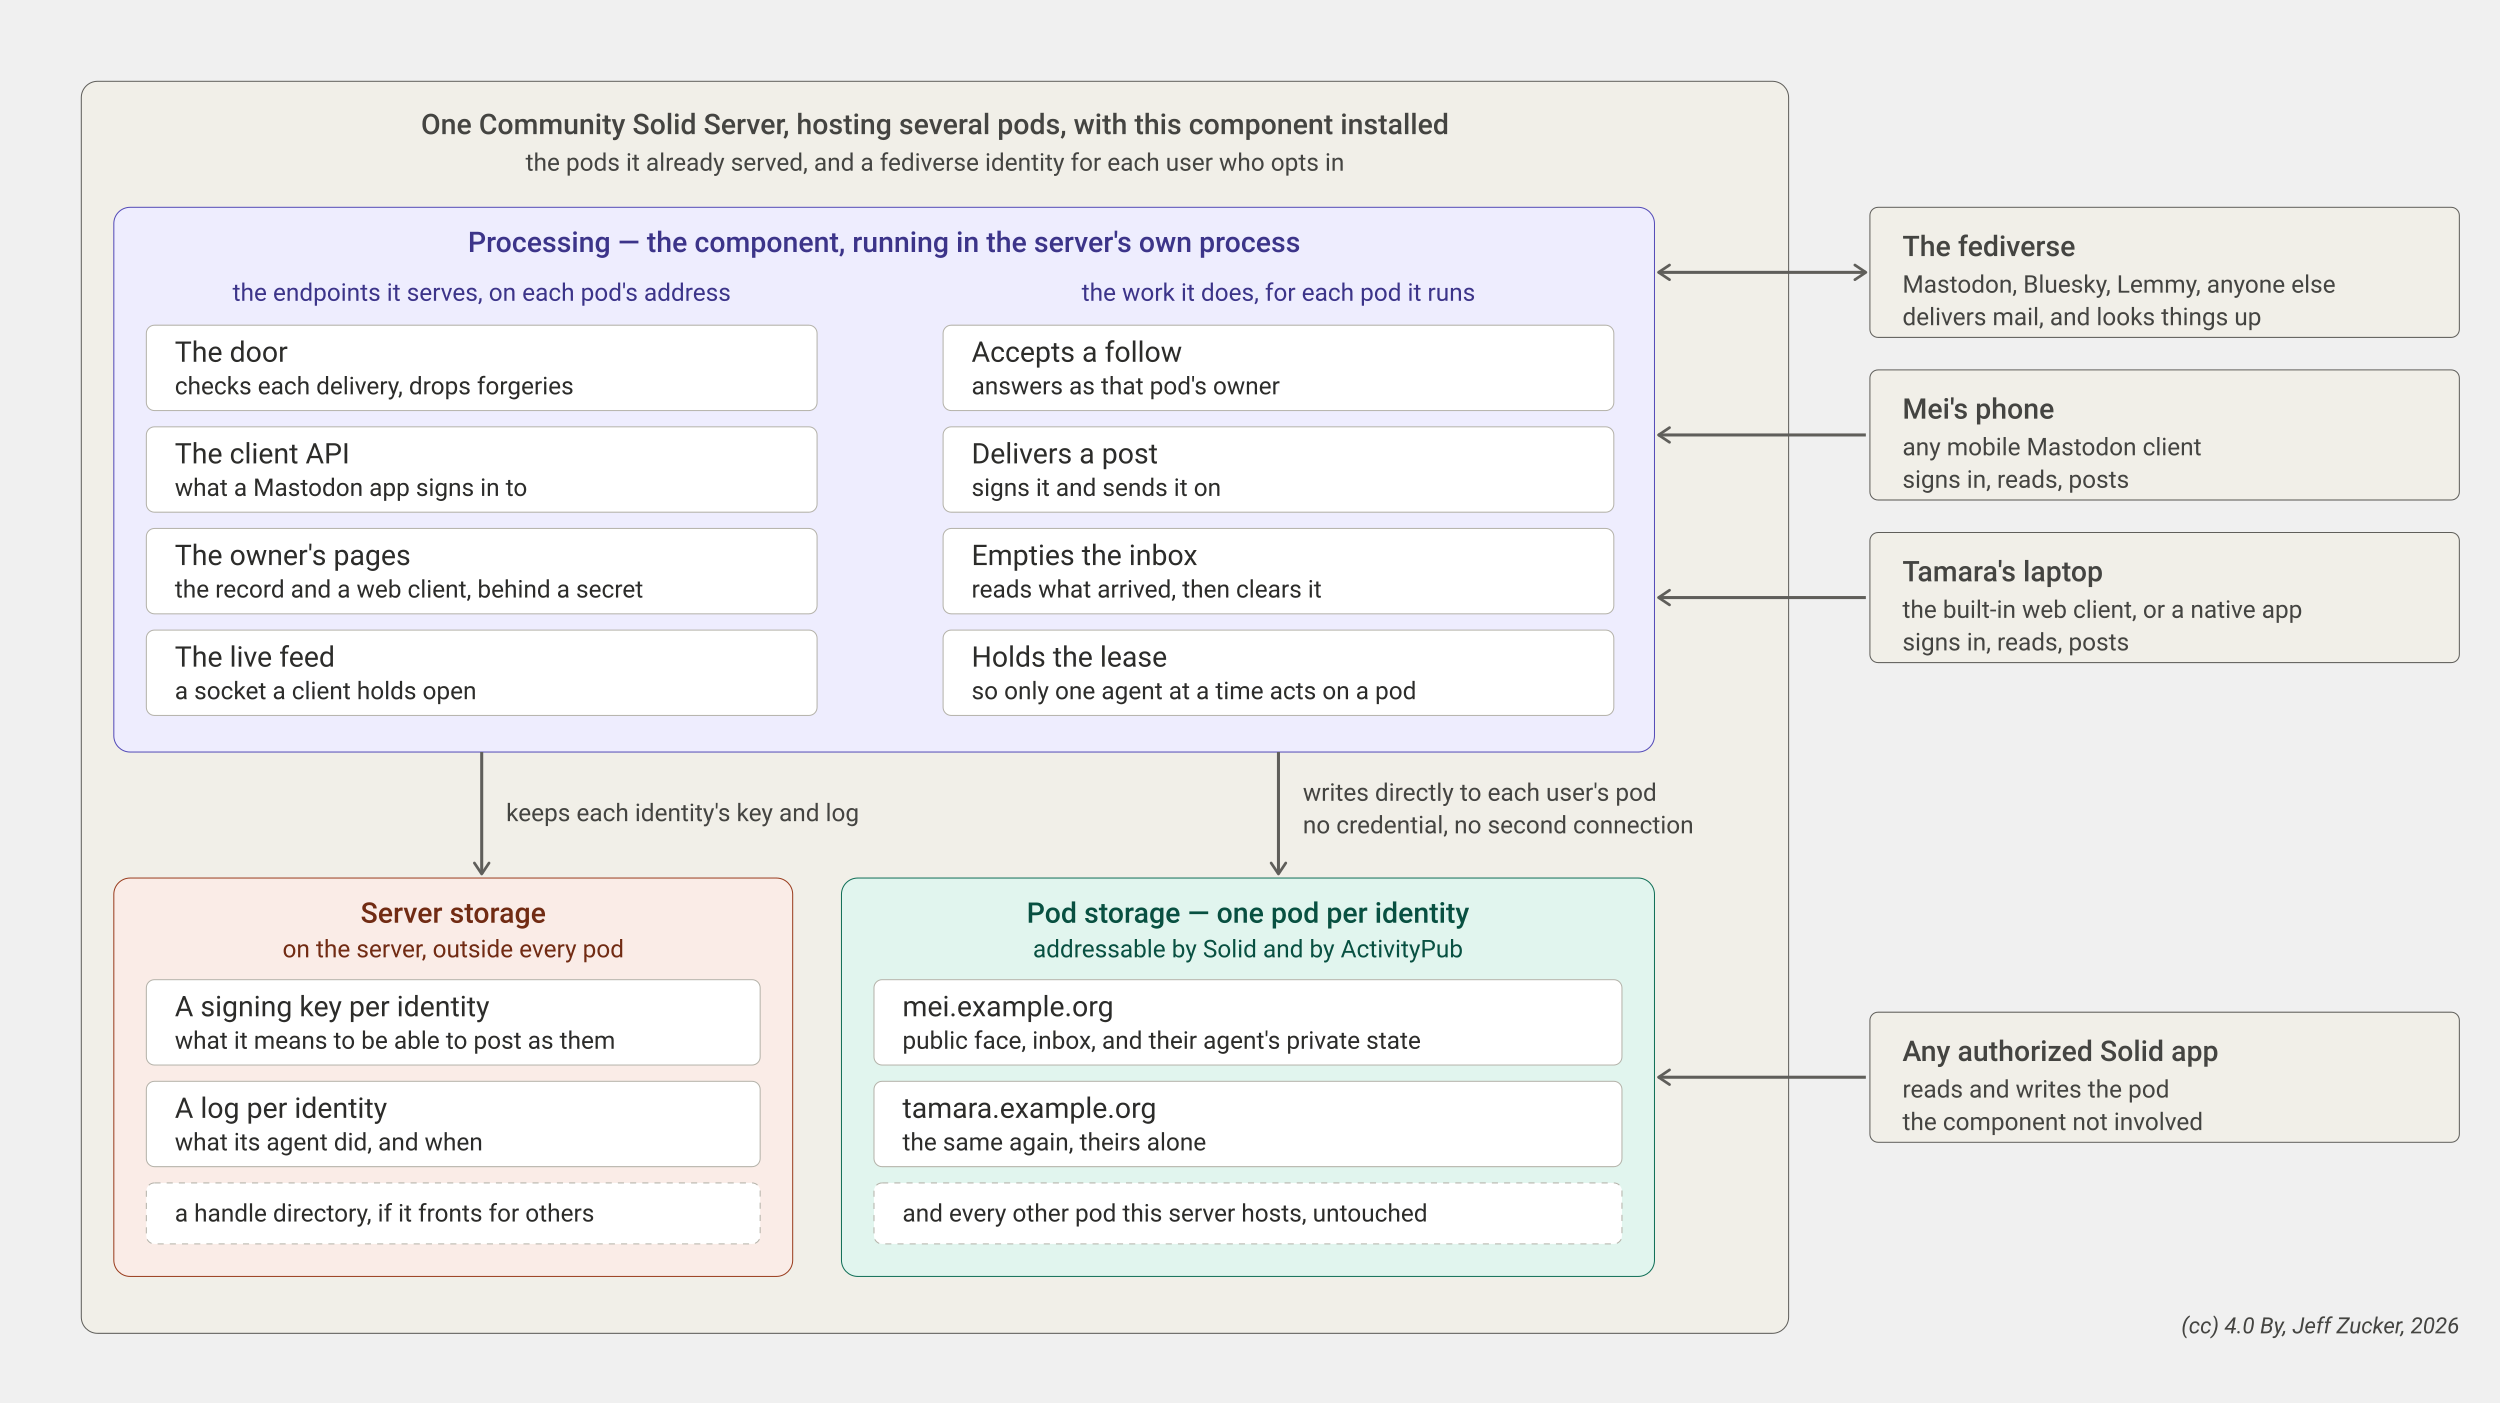
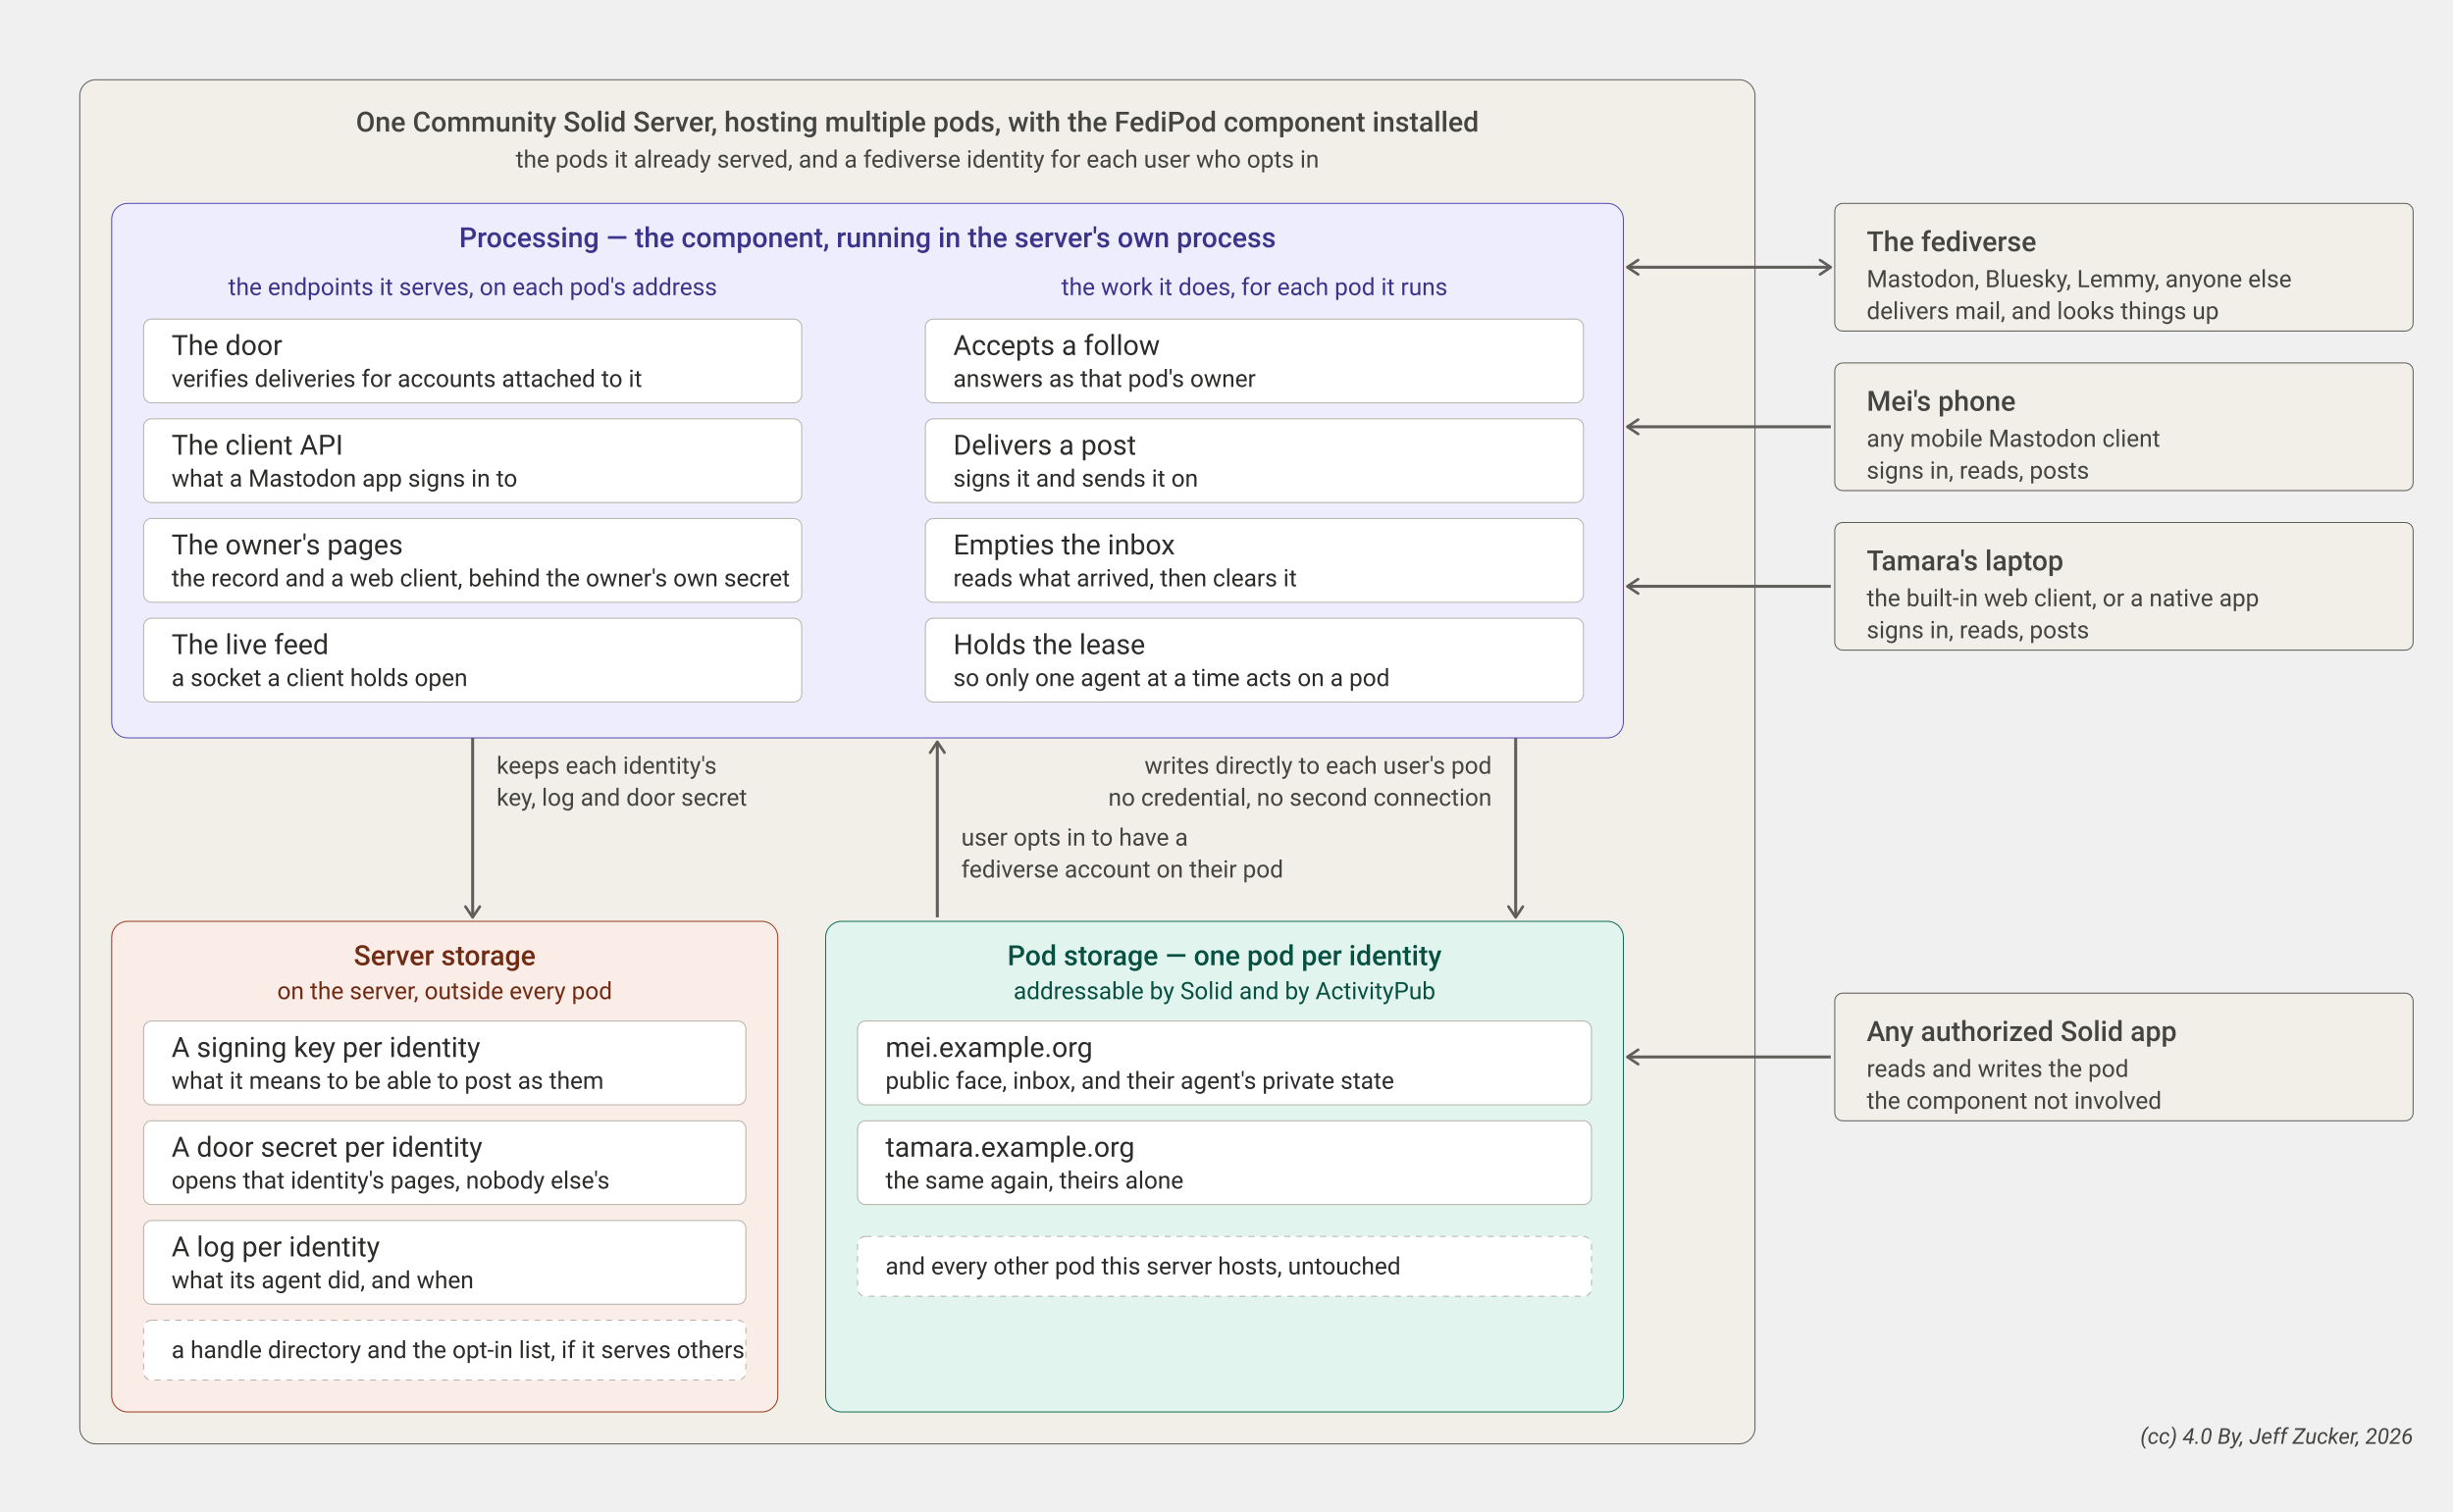
- <svg xmlns="http://www.w3.org/2000/svg" width="1230" height="690" viewBox="0 0 1230 690" role="img" aria-labelledby="ttl dsc">
+ <svg xmlns="http://www.w3.org/2000/svg" width="1230" height="758" viewBox="0 0 1230 758" role="img" aria-labelledby="ttl dsc">
  <style>
  text { font-family: system-ui, -apple-system, "Segoe UI", Roboto, "Helvetica Neue", sans-serif; }
  .t  { font-size: 14px; font-weight: 400; }
  .th { font-size: 14px; font-weight: 500; }
  .ts { font-size: 12px; font-weight: 400; }
  .cc { font-size: 11px; font-weight: 400; font-style: italic; }
  .teal   { fill: #E1F5EE; stroke: #0F6E56; }
  .purple { fill: #EEEDFE; stroke: #534AB7; }
  .gray   { fill: #F1EFE8; stroke: #5F5E5A; }
  .coral  { fill: #FAECE7; stroke: #993C1D; }
  .box    { fill: #FFFFFF; stroke: #B4B2A9; }
  .tealtx   { fill: #085041; }
  .purpletx { fill: #3C3489; }
  .graytx   { fill: #444441; }
  .coraltx  { fill: #712B13; }
  .boxtx    { fill: #2C2C2A; }
  .arr { stroke: #5F5E5A; stroke-width: 1.5; fill: none; }
</style>
  <defs>
    <marker id="arrow" viewBox="0 0 10 10" refX="8" refY="5" markerWidth="6" markerHeight="6" orient="auto-start-reverse">
      <path d="M2 1L8 5L2 9" fill="none" stroke="context-stroke" stroke-width="1.5" stroke-linecap="round" stroke-linejoin="round" />
    </marker>
  </defs>
-   <rect class="gray" x="40" y="40" width="840" height="616" rx="8" stroke-width="0.5" />
-   <text class="th graytx" x="460" y="66" text-anchor="middle">One Community Solid Server, hosting several pods, with this component installed</text>
+   <rect class="gray" x="40" y="40" width="840" height="684" rx="8" stroke-width="0.5" />
+   <text class="th graytx" x="460" y="66" text-anchor="middle">One Community Solid Server, hosting multiple pods, with the FediPod component installed</text>
  <text class="ts graytx" x="460" y="84" text-anchor="middle">the pods it already served, and a fediverse identity for each user who opts in</text>
  <rect class="purple" x="56" y="102" width="758" height="268" rx="8" stroke-width="0.5" />
  <text class="th purpletx" x="435" y="124" text-anchor="middle">Processing — the component, running in the server's own process</text>
  <text class="ts purpletx" x="237" y="148" text-anchor="middle">the endpoints it serves, on each pod's address</text>
  <text class="ts purpletx" x="629" y="148" text-anchor="middle">the work it does, for each pod it runs</text>
  <rect class="box" x="72" y="160" width="330" height="42" rx="4" stroke-width="0.5" />
  <text class="t boxtx" x="86" y="178">The door</text>
-   <text class="ts boxtx" x="86" y="194">checks each delivery, drops forgeries</text>
+   <text class="ts boxtx" x="86" y="194">verifies deliveries for accounts attached to it</text>
  <rect class="box" x="464" y="160" width="330" height="42" rx="4" stroke-width="0.5" />
  <text class="t boxtx" x="478" y="178">Accepts a follow</text>
  <text class="ts boxtx" x="478" y="194">answers as that pod's owner</text>
  <rect class="box" x="72" y="210" width="330" height="42" rx="4" stroke-width="0.5" />
  <text class="t boxtx" x="86" y="228">The client API</text>
  <text class="ts boxtx" x="86" y="244">what a Mastodon app signs in to</text>
  <rect class="box" x="464" y="210" width="330" height="42" rx="4" stroke-width="0.5" />
  <text class="t boxtx" x="478" y="228">Delivers a post</text>
  <text class="ts boxtx" x="478" y="244">signs it and sends it on</text>
  <rect class="box" x="72" y="260" width="330" height="42" rx="4" stroke-width="0.5" />
  <text class="t boxtx" x="86" y="278">The owner's pages</text>
-   <text class="ts boxtx" x="86" y="294">the record and a web client, behind a secret</text>
+   <text class="ts boxtx" x="86" y="294">the record and a web client, behind the owner's own secret</text>
  <rect class="box" x="464" y="260" width="330" height="42" rx="4" stroke-width="0.5" />
  <text class="t boxtx" x="478" y="278">Empties the inbox</text>
  <text class="ts boxtx" x="478" y="294">reads what arrived, then clears it</text>
  <rect class="box" x="72" y="310" width="330" height="42" rx="4" stroke-width="0.5" />
  <text class="t boxtx" x="86" y="328">The live feed</text>
  <text class="ts boxtx" x="86" y="344">a socket a client holds open</text>
  <rect class="box" x="464" y="310" width="330" height="42" rx="4" stroke-width="0.5" />
  <text class="t boxtx" x="478" y="328">Holds the lease</text>
  <text class="ts boxtx" x="478" y="344">so only one agent at a time acts on a pod</text>
-   <line class="arr" x1="237" y1="370" x2="237" y2="430" marker-end="url(#arrow)" />
-   <text class="ts graytx" x="249" y="404">keeps each identity's key and log</text>
-   <line class="arr" x1="629" y1="370" x2="629" y2="430" marker-end="url(#arrow)" />
-   <text class="ts graytx" x="641" y="394">writes directly to each user's pod</text>
-   <text class="ts graytx" x="641" y="410">no credential, no second connection</text>
-   <rect class="coral" x="56" y="432" width="334" height="196" rx="8" stroke-width="0.5" />
-   <text class="th coraltx" x="223" y="454" text-anchor="middle">Server storage</text>
-   <text class="ts coraltx" x="223" y="471" text-anchor="middle">on the server, outside every pod</text>
-   <rect class="box" x="72" y="482" width="302" height="42" rx="4" stroke-width="0.5" />
-   <text class="t boxtx" x="86" y="500">A signing key per identity</text>
-   <text class="ts boxtx" x="86" y="516">what it means to be able to post as them</text>
-   <rect class="box" x="72" y="532" width="302" height="42" rx="4" stroke-width="0.5" />
-   <text class="t boxtx" x="86" y="550">A log per identity</text>
-   <text class="ts boxtx" x="86" y="566">what its agent did, and when</text>
-   <rect class="box" x="72" y="582" width="302" height="30" rx="4" stroke-width="0.5" stroke-dasharray="3 3" />
-   <text class="ts boxtx" x="86" y="601">a handle directory, if it fronts for others</text>
-   <rect class="teal" x="414" y="432" width="400" height="196" rx="8" stroke-width="0.5" />
-   <text class="th tealtx" x="614" y="454" text-anchor="middle">Pod storage — one pod per identity</text>
-   <text class="ts tealtx" x="614" y="471" text-anchor="middle">addressable by Solid and by ActivityPub</text>
-   <rect class="box" x="430" y="482" width="368" height="42" rx="4" stroke-width="0.5" />
-   <text class="t boxtx" x="444" y="500">mei.example.org</text>
-   <text class="ts boxtx" x="444" y="516">public face, inbox, and their agent's private state</text>
-   <rect class="box" x="430" y="532" width="368" height="42" rx="4" stroke-width="0.5" />
-   <text class="t boxtx" x="444" y="550">tamara.example.org</text>
-   <text class="ts boxtx" x="444" y="566">the same again, theirs alone</text>
-   <rect class="box" x="430" y="582" width="368" height="30" rx="4" stroke-width="0.5" stroke-dasharray="3 3" />
-   <text class="ts boxtx" x="444" y="601">and every other pod this server hosts, untouched</text>
+   <line class="arr" x1="237" y1="370" x2="237" y2="460" marker-end="url(#arrow)" />
+   <text class="ts graytx" x="249" y="388">keeps each identity's</text>
+   <text class="ts graytx" x="249" y="404">key, log and door secret</text>
+   <line class="arr" x1="470" y1="460" x2="470" y2="372" marker-end="url(#arrow)" />
+   <text class="ts graytx" x="482" y="424">user opts in to have a</text>
+   <text class="ts graytx" x="482" y="440">fediverse account on their pod</text>
+   <line class="arr" x1="760" y1="370" x2="760" y2="460" marker-end="url(#arrow)" />
+   <text class="ts graytx" x="748" y="388" text-anchor="end">writes directly to each user's pod</text>
+   <text class="ts graytx" x="748" y="404" text-anchor="end">no credential, no second connection</text>
+   <rect class="coral" x="56" y="462" width="334" height="246" rx="8" stroke-width="0.5" />
+   <text class="th coraltx" x="223" y="484" text-anchor="middle">Server storage</text>
+   <text class="ts coraltx" x="223" y="501" text-anchor="middle">on the server, outside every pod</text>
+   <rect class="box" x="72" y="512" width="302" height="42" rx="4" stroke-width="0.5" />
+   <text class="t boxtx" x="86" y="530">A signing key per identity</text>
+   <text class="ts boxtx" x="86" y="546">what it means to be able to post as them</text>
+   <rect class="box" x="72" y="562" width="302" height="42" rx="4" stroke-width="0.5" />
+   <text class="t boxtx" x="86" y="580">A door secret per identity</text>
+   <text class="ts boxtx" x="86" y="596">opens that identity's pages, nobody else's</text>
+   <rect class="box" x="72" y="612" width="302" height="42" rx="4" stroke-width="0.5" />
+   <text class="t boxtx" x="86" y="630">A log per identity</text>
+   <text class="ts boxtx" x="86" y="646">what its agent did, and when</text>
+   <rect class="box" x="72" y="662" width="302" height="30" rx="4" stroke-width="0.5" stroke-dasharray="3 3" />
+   <text class="ts boxtx" x="86" y="681">a handle directory and the opt-in list, if it serves others</text>
+   <rect class="teal" x="414" y="462" width="400" height="246" rx="8" stroke-width="0.5" />
+   <text class="th tealtx" x="614" y="484" text-anchor="middle">Pod storage — one pod per identity</text>
+   <text class="ts tealtx" x="614" y="501" text-anchor="middle">addressable by Solid and by ActivityPub</text>
+   <rect class="box" x="430" y="512" width="368" height="42" rx="4" stroke-width="0.5" />
+   <text class="t boxtx" x="444" y="530">mei.example.org</text>
+   <text class="ts boxtx" x="444" y="546">public face, inbox, and their agent's private state</text>
+   <rect class="box" x="430" y="562" width="368" height="42" rx="4" stroke-width="0.5" />
+   <text class="t boxtx" x="444" y="580">tamara.example.org</text>
+   <text class="ts boxtx" x="444" y="596">the same again, theirs alone</text>
+   <rect class="box" x="430" y="620" width="368" height="30" rx="4" stroke-width="0.5" stroke-dasharray="3 3" />
+   <text class="ts boxtx" x="444" y="639">and every other pod this server hosts, untouched</text>
  <line class="arr" x1="816" y1="134" x2="918" y2="134" marker-start="url(#arrow)" marker-end="url(#arrow)" />
  <rect class="gray" x="920" y="102" width="290" height="64" rx="4" stroke-width="0.5" />
  <text class="th graytx" x="936" y="126">The fediverse</text>
  <text class="ts graytx" x="936" y="144">Mastodon, Bluesky, Lemmy, anyone else</text>
  <text class="ts graytx" x="936" y="160">delivers mail, and looks things up</text>
  <line class="arr" x1="918" y1="214" x2="816" y2="214" marker-end="url(#arrow)" />
  <rect class="gray" x="920" y="182" width="290" height="64" rx="4" stroke-width="0.5" />
  <text class="th graytx" x="936" y="206">Mei's phone</text>
  <text class="ts graytx" x="936" y="224">any mobile Mastodon client</text>
  <text class="ts graytx" x="936" y="240">signs in, reads, posts</text>
  <line class="arr" x1="918" y1="294" x2="816" y2="294" marker-end="url(#arrow)" />
  <rect class="gray" x="920" y="262" width="290" height="64" rx="4" stroke-width="0.5" />
  <text class="th graytx" x="936" y="286">Tamara's laptop</text>
  <text class="ts graytx" x="936" y="304">the built-in web client, or a native app</text>
  <text class="ts graytx" x="936" y="320">signs in, reads, posts</text>
  <line class="arr" x1="918" y1="530" x2="816" y2="530" marker-end="url(#arrow)" />
  <rect class="gray" x="920" y="498" width="290" height="64" rx="4" stroke-width="0.5" />
  <text class="th graytx" x="936" y="522">Any authorized Solid app</text>
  <text class="ts graytx" x="936" y="540">reads and writes the pod</text>
  <text class="ts graytx" x="936" y="556">the component not involved</text>
-   <text class="cc graytx" x="1210" y="656" text-anchor="end">(cc) 4.0 By, Jeff Zucker, 2026</text>
+   <text class="cc graytx" x="1210" y="724" text-anchor="end">(cc) 4.0 By, Jeff Zucker, 2026</text>
</svg>
